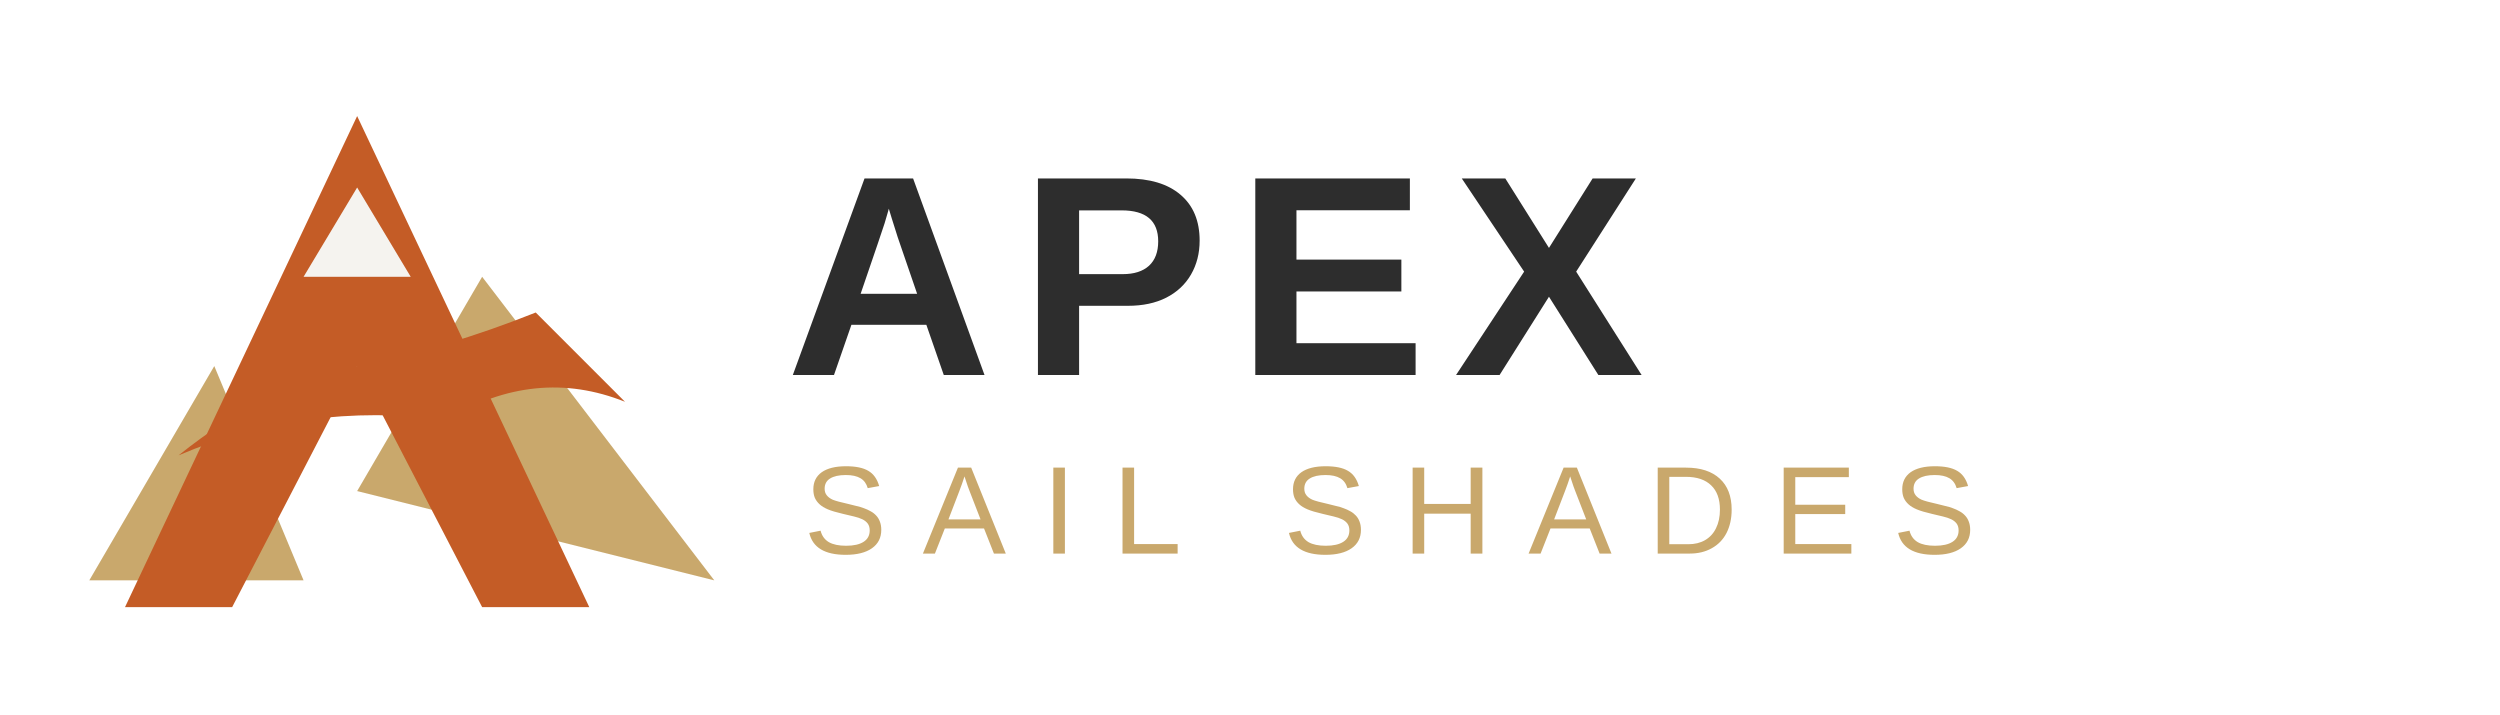
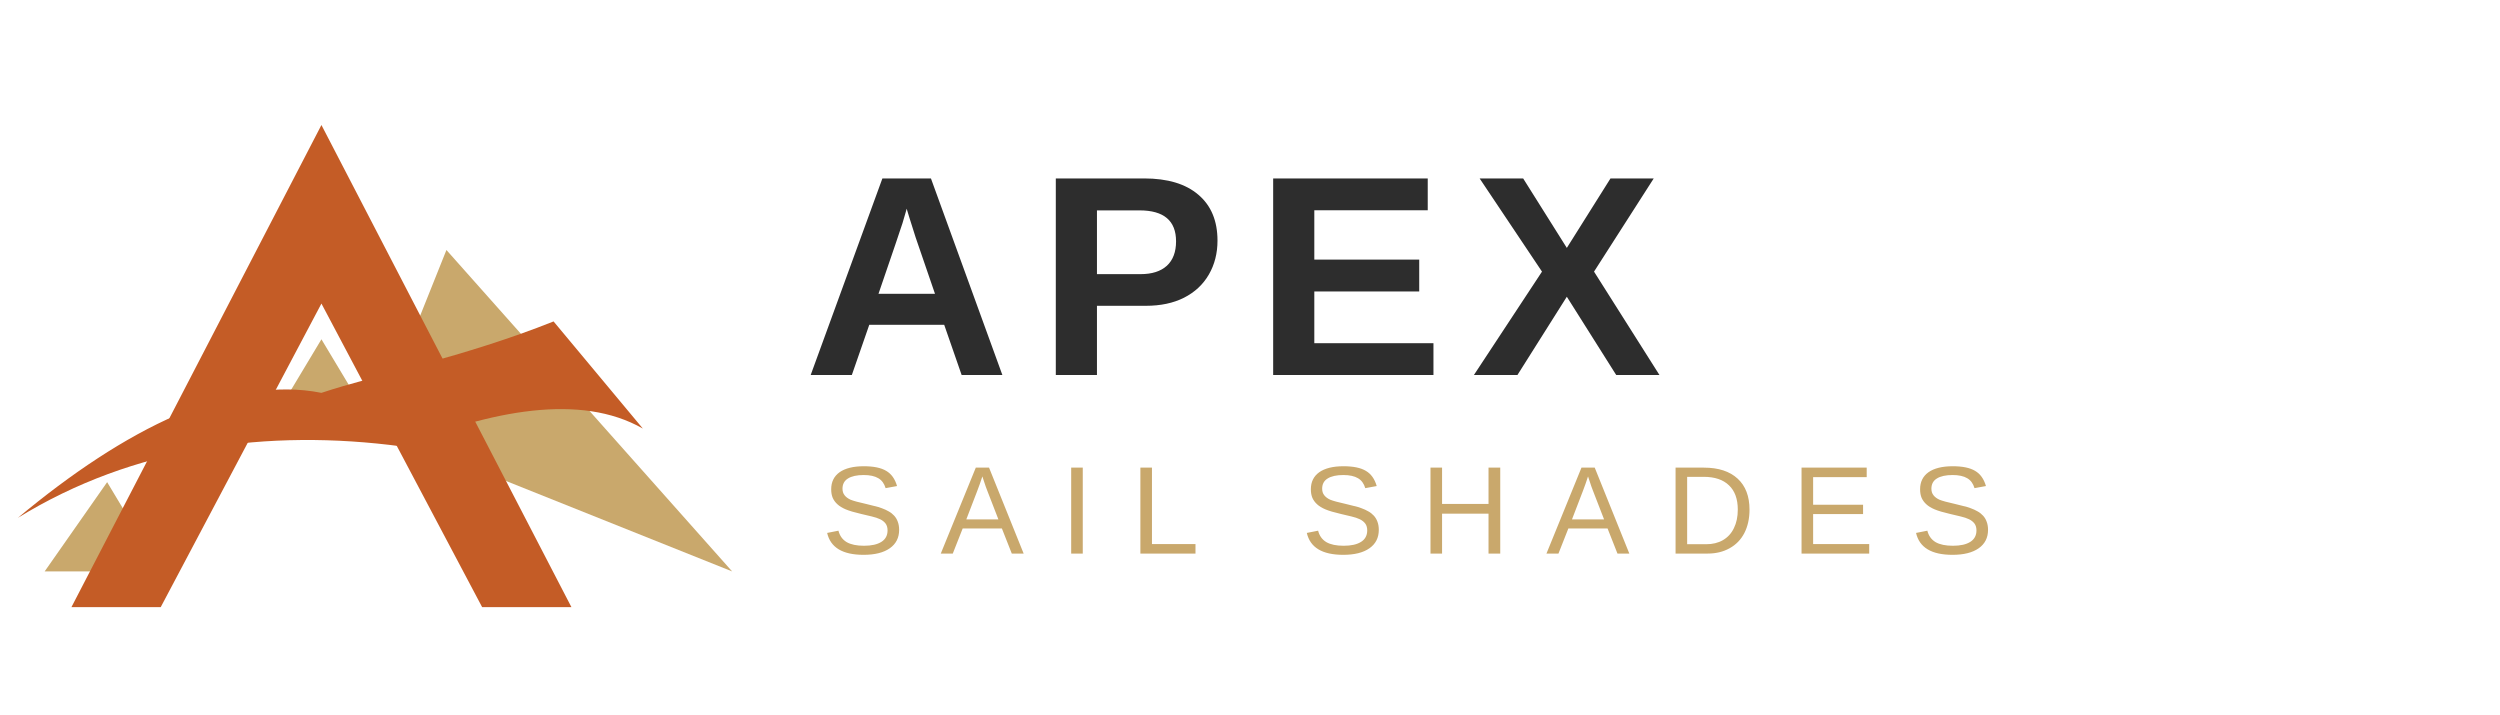
<svg xmlns="http://www.w3.org/2000/svg" viewBox="0 0 280 80" fill="none">
-   <g transform="translate(2, 3)">
-     <polygon points="8,62 32,62 22,38" fill="#C9A86C" />
-     <polygon points="38,52 78,62 52,28" fill="#C9A86C" />
-     <path d="M12,65 L38,10 L64,65 L52,65 L38,38 L24,65 Z" fill="#C45C26" />
-     <path d="M18,48 Q32,42 48,44 Q58,38 68,42 L58,32 Q48,36 38,38 Q28,40 18,48 Z" fill="#C45C26" />
-     <polygon points="38,18 44,28 32,28" fill="#F5F3EF" />
+   <g transform="translate(0, 6)">
+     <polygon points="42,42 82,58 50,22" fill="#C9A86C" />
+     <polygon points="5,58 18,58 12,48" fill="#C9A86C" />
+     <polygon points="36,32 42,42 30,42" fill="#C9A86C" />
+     <path d="M8,62 L36,8 L64,62 L54,62 L36,28 L18,62 Z" fill="#C45C26" />
+     <path d="M2,52 C15,44 30,42 45,44 C55,40 65,38 72,42 L62,30 C52,34 42,36 36,38 C26,36 14,42 2,52 Z" fill="#C45C26" />
  </g>
-   <text x="88" y="42" font-family="'DM Sans', 'Helvetica Neue', Arial, sans-serif" font-weight="800" font-size="32" fill="#2D2D2D" letter-spacing="3">APEX</text>
-   <text x="90" y="62" font-family="'DM Sans', 'Helvetica Neue', Arial, sans-serif" font-weight="500" font-size="14" fill="#C9A86C" letter-spacing="4">SAIL SHADES</text>
+   <text x="90" y="42" font-family="'DM Sans', 'Helvetica Neue', Arial, sans-serif" font-weight="800" font-size="32" fill="#2D2D2D" letter-spacing="3">APEX</text>
+   <text x="92" y="62" font-family="'DM Sans', 'Helvetica Neue', Arial, sans-serif" font-weight="500" font-size="14" fill="#C9A86C" letter-spacing="4">SAIL SHADES</text>
</svg>
